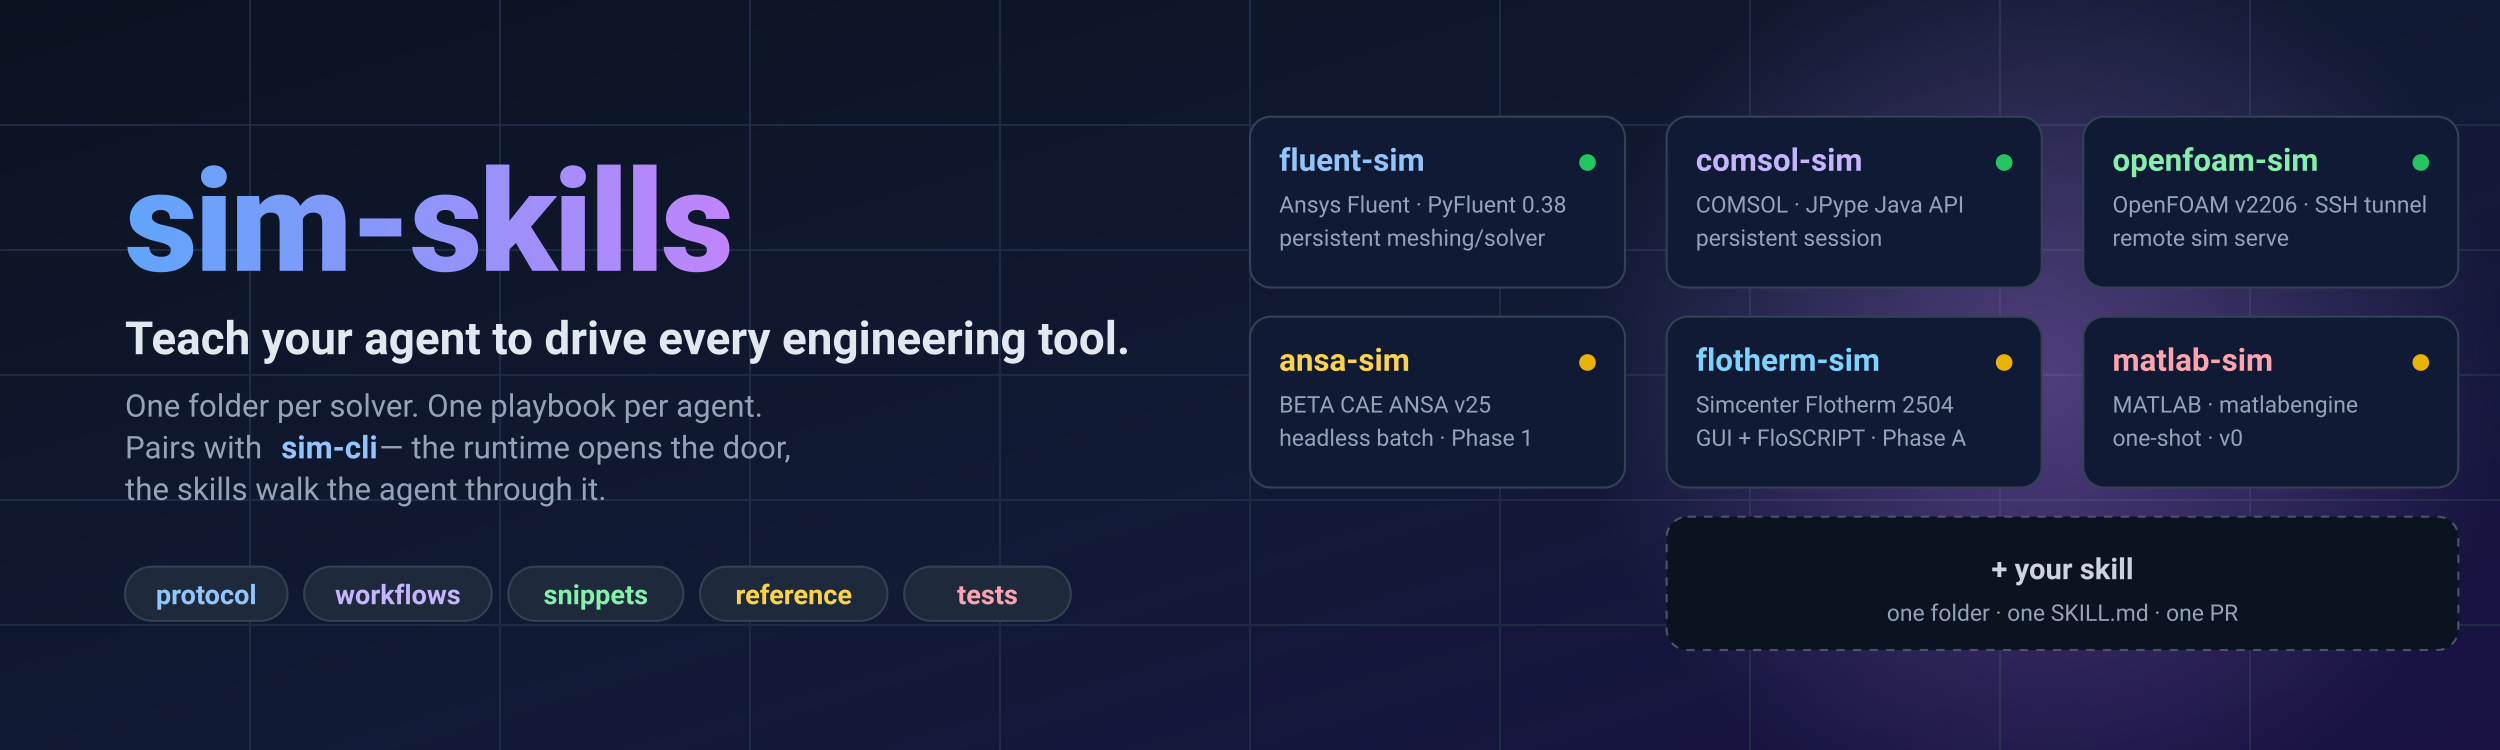
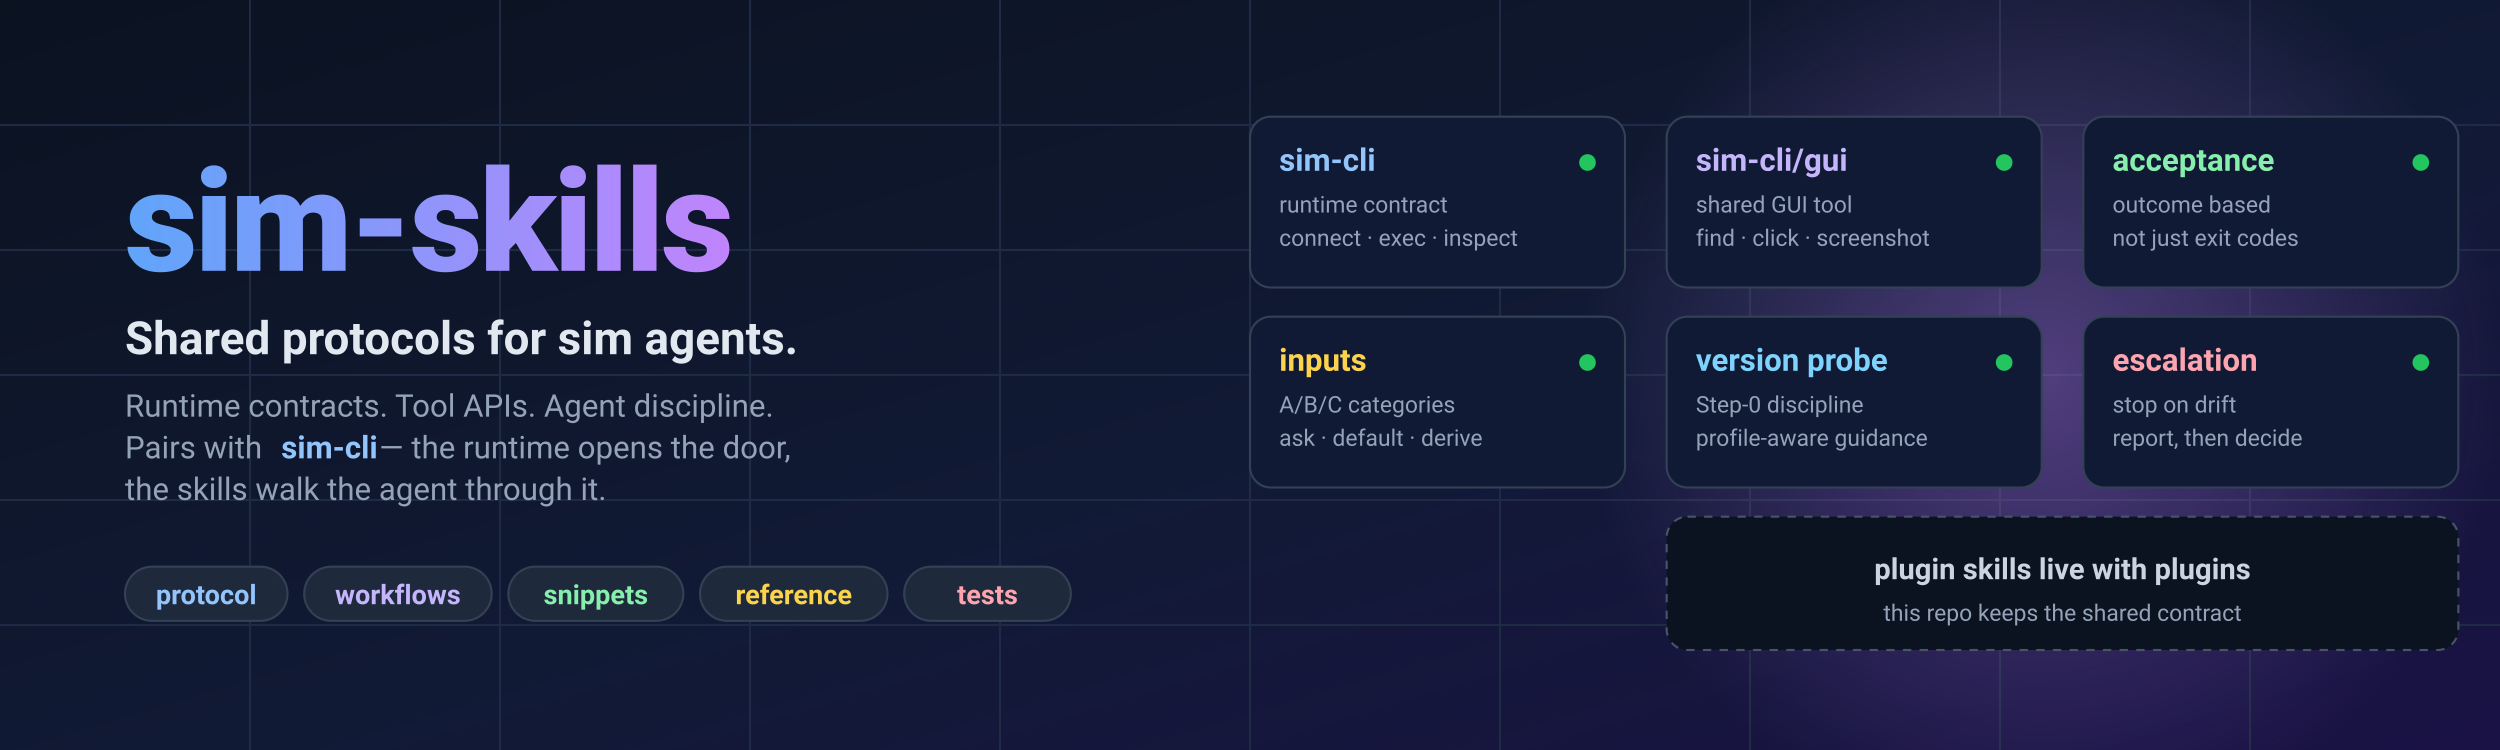
<svg xmlns="http://www.w3.org/2000/svg" viewBox="0 0 1200 360" width="1200" height="360">
  <defs>
    <linearGradient id="bgS" x1="0" y1="0" x2="1" y2="1">
      <stop offset="0" stop-color="#0b1220" />
      <stop offset="0.55" stop-color="#111a35" />
      <stop offset="1" stop-color="#1a1245" />
    </linearGradient>
    <linearGradient id="brandS" x1="0" y1="0" x2="1" y2="0">
      <stop offset="0" stop-color="#60a5fa" />
      <stop offset="1" stop-color="#c084fc" />
    </linearGradient>
    <radialGradient id="glowS" cx="0.5" cy="0.5" r="0.5">
      <stop offset="0" stop-color="#c084fc" stop-opacity="0.35" />
      <stop offset="1" stop-color="#c084fc" stop-opacity="0" />
    </radialGradient>
  </defs>
  <rect width="1200" height="360" fill="url(#bgS)" />
  <g stroke="#1f2a44" stroke-width="1">
    <path d="M0 60 H1200 M0 120 H1200 M0 180 H1200 M0 240 H1200 M0 300 H1200" />
    <path d="M120 0 V360 M240 0 V360 M360 0 V360 M480 0 V360 M600 0 V360 M720 0 V360 M840 0 V360 M960 0 V360 M1080 0 V360" />
  </g>
  <circle cx="980" cy="180" r="220" fill="url(#glowS)" />
  <g font-family="ui-sans-serif, system-ui, -apple-system, Segoe UI, Roboto, sans-serif">
    <text x="60" y="130" font-size="68" font-weight="800" fill="url(#brandS)" letter-spacing="-1.5">sim-skills</text>
-     <text x="60" y="170" font-size="22" font-weight="600" fill="#e2e8f0">Teach your agent to drive every engineering tool.</text>
-     <text x="60" y="200" font-size="15" font-weight="400" fill="#94a3b8">One folder per solver. One playbook per agent.</text>
+     <text x="60" y="170" font-size="22" font-weight="600" fill="#e2e8f0">Shared protocols for sim agents.</text>
+     <text x="60" y="200" font-size="15" font-weight="400" fill="#94a3b8">Runtime contracts. Tool APIs. Agent discipline.</text>
    <text x="60" y="220" font-size="15" font-weight="400" fill="#94a3b8">Pairs with</text>
    <text x="135" y="220" font-size="15" font-weight="700" fill="#93c5fd">sim-cli</text>
    <text x="182" y="220" font-size="15" font-weight="400" fill="#94a3b8">— the runtime opens the door,</text>
    <text x="60" y="240" font-size="15" font-weight="400" fill="#94a3b8">the skills walk the agent through it.</text>
    <g font-size="13" font-weight="600">
      <rect x="60" y="272" width="78" height="26" rx="13" fill="#1e293b" stroke="#334155" />
      <text x="99" y="290" text-anchor="middle" fill="#93c5fd">protocol</text>
      <rect x="146" y="272" width="90" height="26" rx="13" fill="#1e293b" stroke="#334155" />
      <text x="191" y="290" text-anchor="middle" fill="#c4b5fd">workflows</text>
      <rect x="244" y="272" width="84" height="26" rx="13" fill="#1e293b" stroke="#334155" />
      <text x="286" y="290" text-anchor="middle" fill="#86efac">snippets</text>
      <rect x="336" y="272" width="90" height="26" rx="13" fill="#1e293b" stroke="#334155" />
      <text x="381" y="290" text-anchor="middle" fill="#fcd34d">reference</text>
      <rect x="434" y="272" width="80" height="26" rx="13" fill="#1e293b" stroke="#334155" />
      <text x="474" y="290" text-anchor="middle" fill="#fda4af">tests</text>
    </g>
  </g>
  <g font-family="ui-sans-serif, system-ui, -apple-system, Segoe UI, Roboto, sans-serif" font-size="13" font-weight="600">
    <g transform="translate(600,56)">
      <rect width="180" height="82" rx="10" fill="#111a35" stroke="#334155" />
-       <text x="14" y="26" fill="#93c5fd" font-size="15">fluent-sim</text>
-       <text x="14" y="46" fill="#94a3b8" font-size="11" font-weight="400">Ansys Fluent · PyFluent 0.38</text>
-       <text x="14" y="62" fill="#94a3b8" font-size="11" font-weight="400">persistent meshing/solver</text>
+       <text x="14" y="26" fill="#93c5fd" font-size="15">sim-cli</text>
+       <text x="14" y="46" fill="#94a3b8" font-size="11" font-weight="400">runtime contract</text>
+       <text x="14" y="62" fill="#94a3b8" font-size="11" font-weight="400">connect · exec · inspect</text>
      <circle cx="162" cy="22" r="4" fill="#22c55e" />
    </g>
    <g transform="translate(800,56)">
      <rect width="180" height="82" rx="10" fill="#111a35" stroke="#334155" />
-       <text x="14" y="26" fill="#c4b5fd" font-size="15">comsol-sim</text>
-       <text x="14" y="46" fill="#94a3b8" font-size="11" font-weight="400">COMSOL · JPype Java API</text>
-       <text x="14" y="62" fill="#94a3b8" font-size="11" font-weight="400">persistent session</text>
+       <text x="14" y="26" fill="#c4b5fd" font-size="15">sim-cli/gui</text>
+       <text x="14" y="46" fill="#94a3b8" font-size="11" font-weight="400">shared GUI tool</text>
+       <text x="14" y="62" fill="#94a3b8" font-size="11" font-weight="400">find · click · screenshot</text>
      <circle cx="162" cy="22" r="4" fill="#22c55e" />
    </g>
    <g transform="translate(1000,56)">
      <rect width="180" height="82" rx="10" fill="#111a35" stroke="#334155" />
-       <text x="14" y="26" fill="#86efac" font-size="15">openfoam-sim</text>
-       <text x="14" y="46" fill="#94a3b8" font-size="11" font-weight="400">OpenFOAM v2206 · SSH tunnel</text>
-       <text x="14" y="62" fill="#94a3b8" font-size="11" font-weight="400">remote sim serve</text>
+       <text x="14" y="26" fill="#86efac" font-size="15">acceptance</text>
+       <text x="14" y="46" fill="#94a3b8" font-size="11" font-weight="400">outcome based</text>
+       <text x="14" y="62" fill="#94a3b8" font-size="11" font-weight="400">not just exit codes</text>
      <circle cx="162" cy="22" r="4" fill="#22c55e" />
    </g>
    <g transform="translate(600,152)">
      <rect width="180" height="82" rx="10" fill="#111a35" stroke="#334155" />
-       <text x="14" y="26" fill="#fcd34d" font-size="15">ansa-sim</text>
-       <text x="14" y="46" fill="#94a3b8" font-size="11" font-weight="400">BETA CAE ANSA v25</text>
-       <text x="14" y="62" fill="#94a3b8" font-size="11" font-weight="400">headless batch · Phase 1</text>
-       <circle cx="162" cy="22" r="4" fill="#eab308" />
+       <text x="14" y="26" fill="#fcd34d" font-size="15">inputs</text>
+       <text x="14" y="46" fill="#94a3b8" font-size="11" font-weight="400">A/B/C categories</text>
+       <text x="14" y="62" fill="#94a3b8" font-size="11" font-weight="400">ask · default · derive</text>
+       <circle cx="162" cy="22" r="4" fill="#22c55e" />
    </g>
    <g transform="translate(800,152)">
      <rect width="180" height="82" rx="10" fill="#111a35" stroke="#334155" />
-       <text x="14" y="26" fill="#7dd3fc" font-size="15">flotherm-sim</text>
-       <text x="14" y="46" fill="#94a3b8" font-size="11" font-weight="400">Simcenter Flotherm 2504</text>
-       <text x="14" y="62" fill="#94a3b8" font-size="11" font-weight="400">GUI + FloSCRIPT · Phase A</text>
-       <circle cx="162" cy="22" r="4" fill="#eab308" />
+       <text x="14" y="26" fill="#7dd3fc" font-size="15">version probe</text>
+       <text x="14" y="46" fill="#94a3b8" font-size="11" font-weight="400">Step-0 discipline</text>
+       <text x="14" y="62" fill="#94a3b8" font-size="11" font-weight="400">profile-aware guidance</text>
+       <circle cx="162" cy="22" r="4" fill="#22c55e" />
    </g>
    <g transform="translate(1000,152)">
      <rect width="180" height="82" rx="10" fill="#111a35" stroke="#334155" />
-       <text x="14" y="26" fill="#fda4af" font-size="15">matlab-sim</text>
-       <text x="14" y="46" fill="#94a3b8" font-size="11" font-weight="400">MATLAB · matlabengine</text>
-       <text x="14" y="62" fill="#94a3b8" font-size="11" font-weight="400">one-shot · v0</text>
-       <circle cx="162" cy="22" r="4" fill="#eab308" />
+       <text x="14" y="26" fill="#fda4af" font-size="15">escalation</text>
+       <text x="14" y="46" fill="#94a3b8" font-size="11" font-weight="400">stop on drift</text>
+       <text x="14" y="62" fill="#94a3b8" font-size="11" font-weight="400">report, then decide</text>
+       <circle cx="162" cy="22" r="4" fill="#22c55e" />
    </g>
    <g transform="translate(800,248)">
      <rect width="380" height="64" rx="10" fill="#0b1220" stroke="#475569" stroke-dasharray="4 4" />
-       <text x="190" y="30" text-anchor="middle" fill="#cbd5e1" font-size="14">+ your skill</text>
-       <text x="190" y="50" text-anchor="middle" fill="#94a3b8" font-size="11" font-weight="400">one folder · one SKILL.md · one PR</text>
+       <text x="190" y="30" text-anchor="middle" fill="#cbd5e1" font-size="14">plugin skills live with plugins</text>
+       <text x="190" y="50" text-anchor="middle" fill="#94a3b8" font-size="11" font-weight="400">this repo keeps the shared contract</text>
    </g>
  </g>
</svg>
